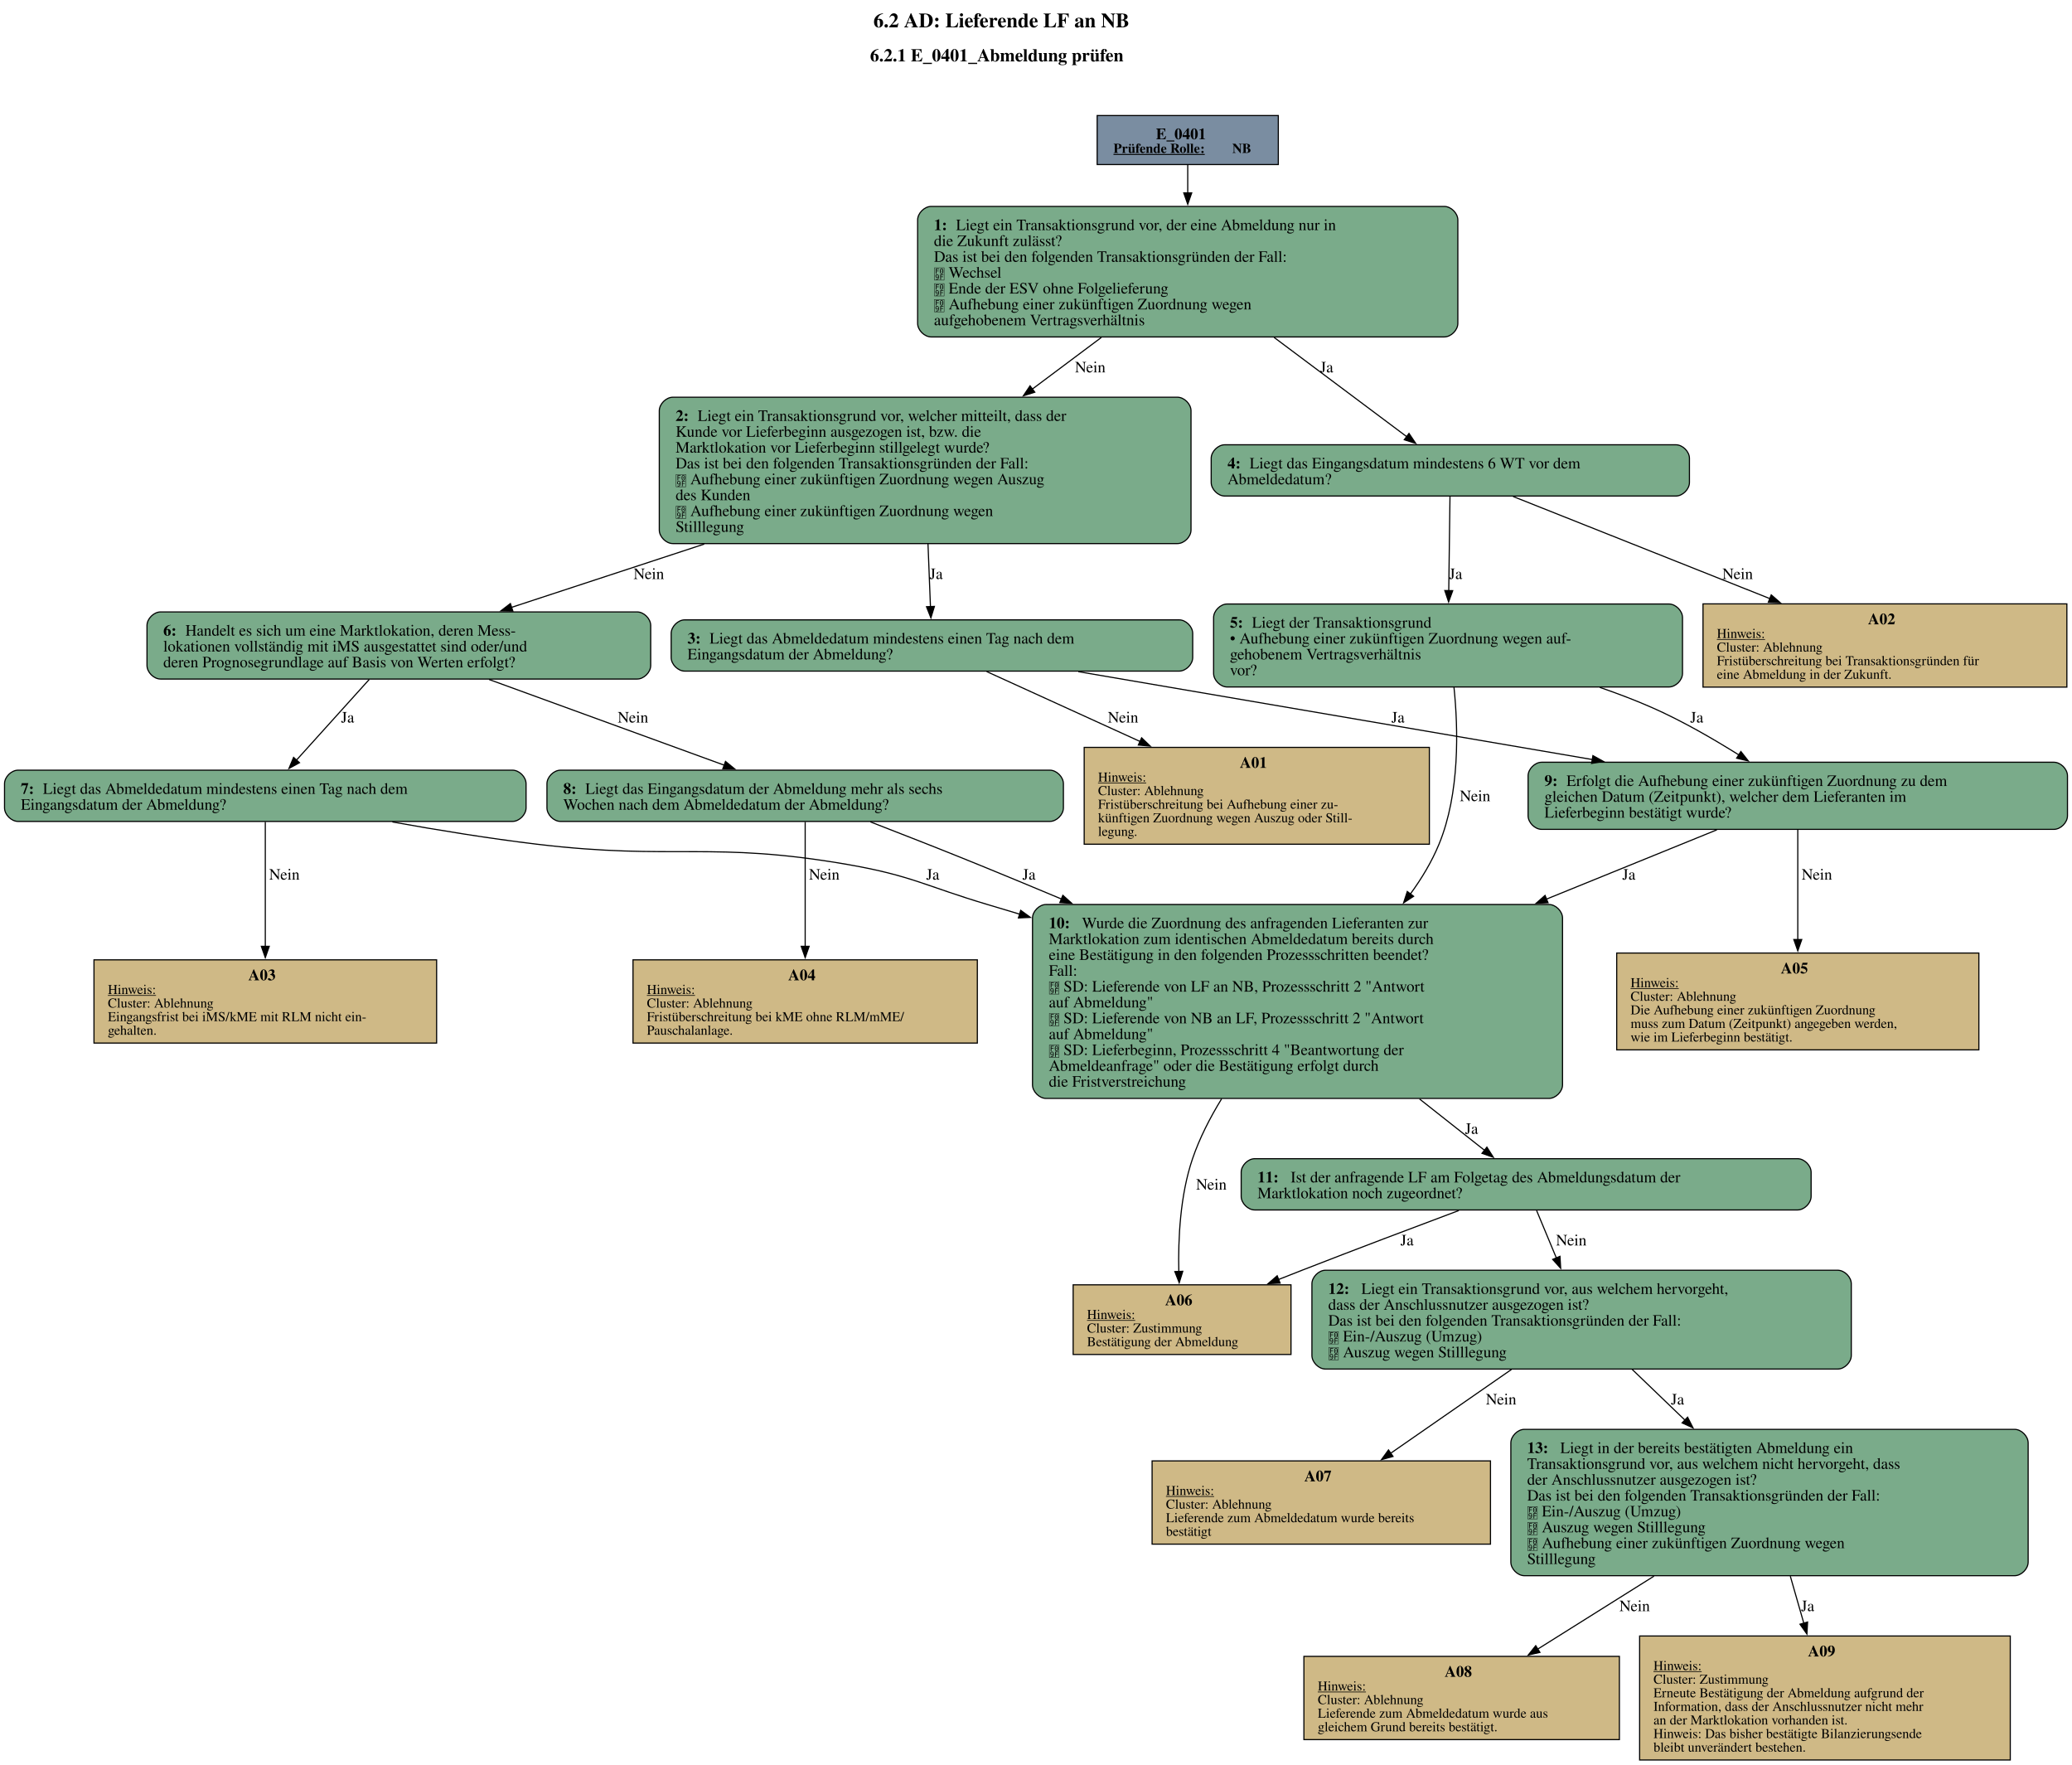
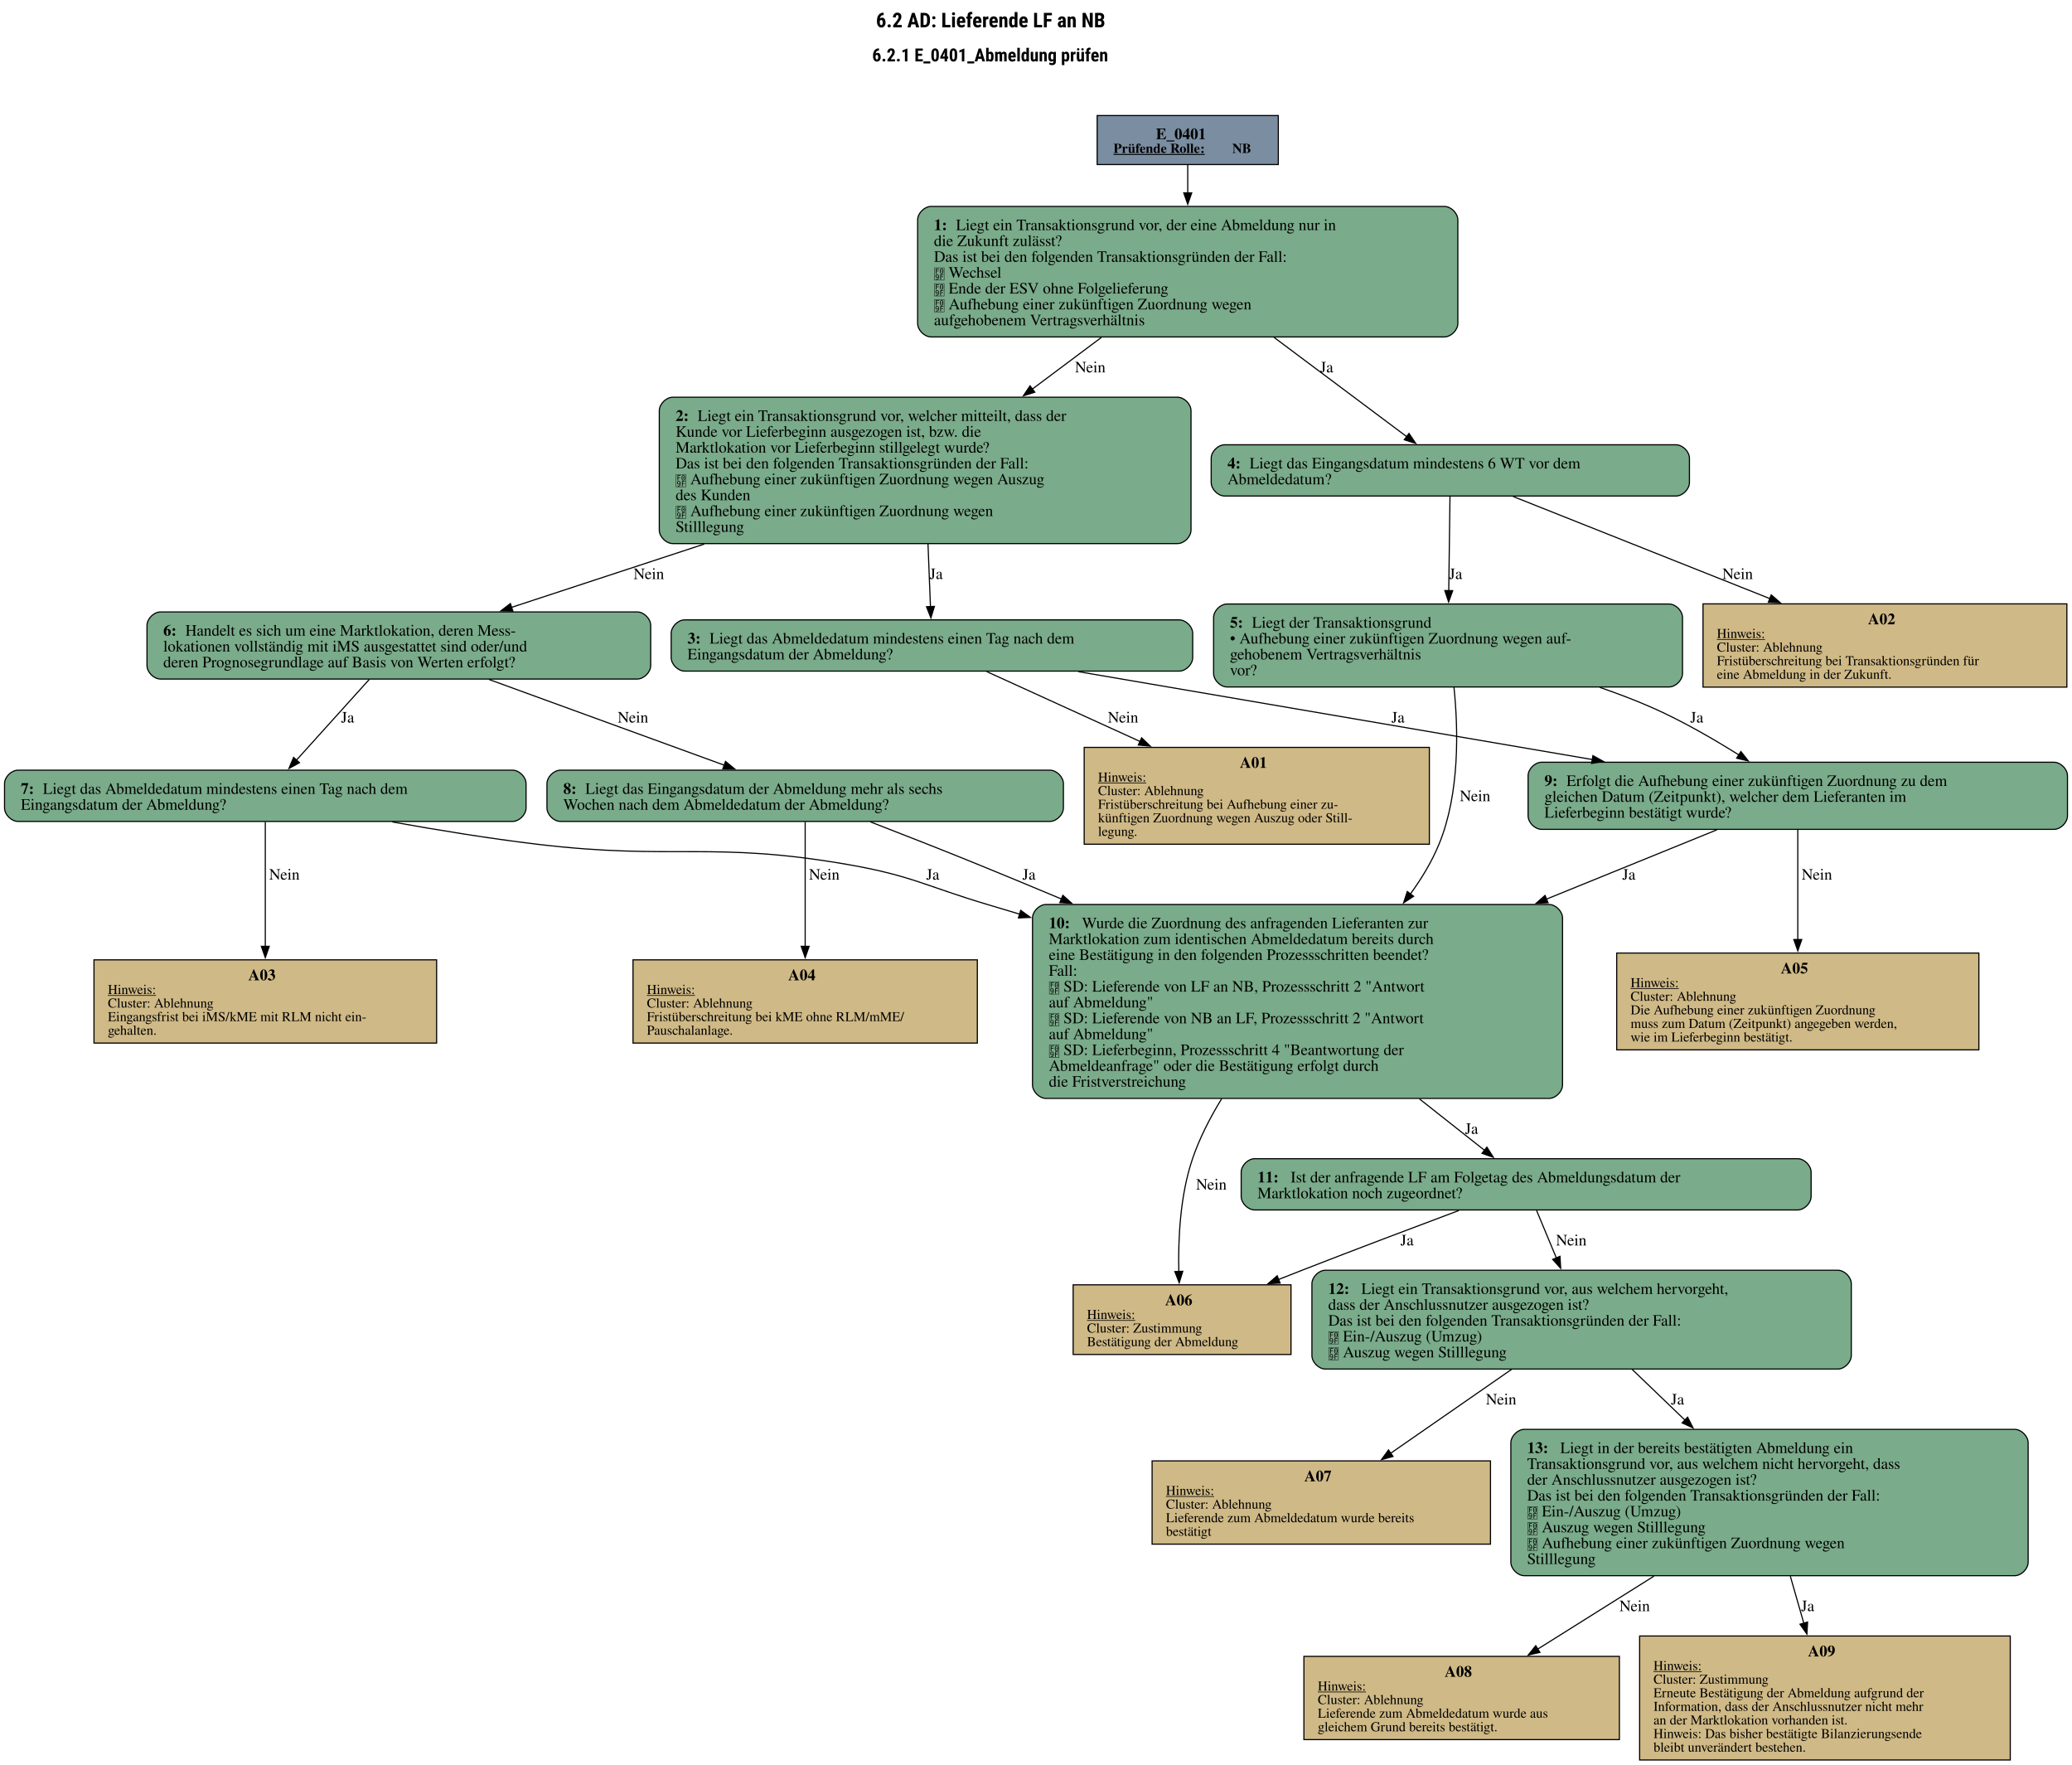
<svg xmlns="http://www.w3.org/2000/svg" width="1440pt" height="1226pt" viewBox="0.00 0.00 1440.00 1225.92">
  <g id="graph0" class="graph" transform="scale(0.786595 0.786595) rotate(0) translate(4 1554.52)">
-     <text text-anchor="start" x="767.71" y="-1530.42" font-family="Times,serif" font-weight="bold" font-size="18.00">6.2 AD: Lieferende LF an NB</text>
-     <text text-anchor="start" x="764.71" y="-1500.32" font-family="Times,serif" font-weight="bold" font-size="16.00">6.2.1 E_0401_Abmeldung prüfen</text>
+     <text text-anchor="start" x="769.96" y="-1530.42" font-family="Roboto Condensed" font-weight="bold" font-size="18.00">6.2 AD: Lieferende LF an NB</text>
+     <text text-anchor="start" x="766.59" y="-1500.32" font-family="Roboto Condensed" font-weight="bold" font-size="16.00">6.2.1 E_0401_Abmeldung prüfen</text>
    <g id="node1" class="node">
      <polygon fill="#7a8da1" stroke="black" points="1125.43,-1452.52 965.38,-1452.52 965.38,-1409.24 1125.43,-1409.24 1125.43,-1452.52" />
      <text text-anchor="start" x="1017.28" y="-1431.58" font-family="Times,serif" font-weight="bold" font-size="14.00">E_0401</text>
      <text text-anchor="start" x="979.78" y="-1419.48" font-family="Times,serif" font-weight="bold" text-decoration="underline" font-size="12.00">Prüfende Rolle:</text>
      <text text-anchor="start" x="1084.78" y="-1419.48" font-family="Times,serif" font-weight="bold" font-size="12.00"> NB</text>
    </g>
    <g id="node2" class="node">
      <path fill="#7aab8a" stroke="black" d="M1272.05,-1372.24C1272.05,-1372.24 818.75,-1372.24 818.75,-1372.24 812.75,-1372.24 806.75,-1366.24 806.75,-1360.24 806.75,-1360.24 806.75,-1268.96 806.75,-1268.96 806.75,-1262.96 812.75,-1256.96 818.75,-1256.96 818.75,-1256.96 1272.05,-1256.96 1272.05,-1256.96 1278.05,-1256.96 1284.05,-1262.96 1284.05,-1268.96 1284.05,-1268.96 1284.05,-1360.24 1284.05,-1360.24 1284.05,-1366.24 1278.05,-1372.24 1272.05,-1372.24" />
      <text text-anchor="start" x="821.15" y="-1351.3" font-family="Times,serif" font-weight="bold" font-size="14.00">1: </text>
      <text text-anchor="start" x="840.65" y="-1351.3" font-family="Times,serif" font-size="14.00">Liegt ein Transaktionsgrund vor, der eine Abmeldung nur in</text>
      <text text-anchor="start" x="821.15" y="-1337.3" font-family="Times,serif" font-size="14.00">die Zukunft zulässt?</text>
      <text text-anchor="start" x="821.15" y="-1323.3" font-family="Times,serif" font-size="14.00">Das ist bei den folgenden Transaktionsgründen der Fall:</text>
      <text text-anchor="start" x="821.15" y="-1309.3" font-family="Times,serif" font-size="14.00"> Wechsel</text>
      <text text-anchor="start" x="821.15" y="-1295.3" font-family="Times,serif" font-size="14.00"> Ende der ESV ohne Folgelieferung</text>
      <text text-anchor="start" x="821.15" y="-1281.3" font-family="Times,serif" font-size="14.00"> Aufhebung einer zukünftigen Zuordnung wegen</text>
      <text text-anchor="start" x="821.15" y="-1267.3" font-family="Times,serif" font-size="14.00">aufgehobenem Vertragsverhältnis</text>
    </g>
    <g id="edge1" class="edge">
      <path fill="none" stroke="black" d="M1045.4,-1408.92C1045.4,-1401.67 1045.4,-1393.1 1045.4,-1384.14" />
      <polygon fill="black" stroke="black" points="1048.9,-1384.17 1045.4,-1374.17 1041.9,-1384.17 1048.9,-1384.17" />
    </g>
    <g id="node3" class="node">
      <path fill="#7aab8a" stroke="black" d="M1036.3,-1203.71C1036.3,-1203.71 590.5,-1203.71 590.5,-1203.71 584.5,-1203.71 578.5,-1197.71 578.5,-1191.71 578.5,-1191.71 578.5,-1086.43 578.5,-1086.43 578.5,-1080.43 584.5,-1074.43 590.5,-1074.43 590.5,-1074.43 1036.3,-1074.43 1036.3,-1074.43 1042.3,-1074.43 1048.3,-1080.43 1048.3,-1086.43 1048.3,-1086.43 1048.3,-1191.71 1048.3,-1191.71 1048.3,-1197.71 1042.3,-1203.71 1036.3,-1203.71" />
      <text text-anchor="start" x="592.9" y="-1182.77" font-family="Times,serif" font-weight="bold" font-size="14.00">2: </text>
      <text text-anchor="start" x="612.4" y="-1182.77" font-family="Times,serif" font-size="14.00">Liegt ein Transaktionsgrund vor, welcher mitteilt, dass der</text>
      <text text-anchor="start" x="592.9" y="-1168.77" font-family="Times,serif" font-size="14.00">Kunde vor Lieferbeginn ausgezogen ist, bzw. die</text>
      <text text-anchor="start" x="592.9" y="-1154.77" font-family="Times,serif" font-size="14.00">Marktlokation vor Lieferbeginn stillgelegt wurde?</text>
      <text text-anchor="start" x="592.9" y="-1140.77" font-family="Times,serif" font-size="14.00">Das ist bei den folgenden Transaktionsgründen der Fall:</text>
      <text text-anchor="start" x="592.9" y="-1126.77" font-family="Times,serif" font-size="14.00"> Aufhebung einer zukünftigen Zuordnung wegen Auszug</text>
      <text text-anchor="start" x="592.9" y="-1112.77" font-family="Times,serif" font-size="14.00">des Kunden</text>
      <text text-anchor="start" x="592.9" y="-1098.77" font-family="Times,serif" font-size="14.00"> Aufhebung einer zukünftigen Zuordnung wegen</text>
      <text text-anchor="start" x="592.9" y="-1084.77" font-family="Times,serif" font-size="14.00">Stilllegung</text>
    </g>
    <g id="edge3" class="edge">
      <path fill="none" stroke="black" d="M969.11,-1256.54C949.56,-1241.91 928.29,-1226 907.93,-1210.78" />
      <polygon fill="black" stroke="black" points="910.28,-1208.16 900.17,-1204.97 906.08,-1213.77 910.28,-1208.16" />
      <text text-anchor="middle" x="959.27" y="-1225.66" font-family="Times,serif" font-size="14.00">Nein</text>
    </g>
    <g id="node6" class="node">
      <path fill="#7aab8a" stroke="black" d="M1476.68,-1161.71C1476.68,-1161.71 1078.12,-1161.71 1078.12,-1161.71 1072.12,-1161.71 1066.12,-1155.71 1066.12,-1149.71 1066.12,-1149.71 1066.12,-1128.43 1066.12,-1128.43 1066.12,-1122.43 1072.12,-1116.43 1078.12,-1116.43 1078.12,-1116.43 1476.68,-1116.43 1476.68,-1116.43 1482.68,-1116.43 1488.68,-1122.43 1488.68,-1128.43 1488.68,-1128.43 1488.68,-1149.71 1488.68,-1149.71 1488.68,-1155.71 1482.68,-1161.71 1476.68,-1161.71" />
      <text text-anchor="start" x="1080.53" y="-1140.77" font-family="Times,serif" font-weight="bold" font-size="14.00">4: </text>
      <text text-anchor="start" x="1100.03" y="-1140.77" font-family="Times,serif" font-size="14.00">Liegt das Eingangsdatum mindestens 6 WT vor dem</text>
      <text text-anchor="start" x="1080.53" y="-1126.77" font-family="Times,serif" font-size="14.00">Abmeldedatum?</text>
    </g>
    <g id="edge2" class="edge">
      <path fill="none" stroke="black" d="M1121.69,-1256.54C1160.99,-1227.14 1207.22,-1192.56 1239.04,-1168.76" />
      <polygon fill="black" stroke="black" points="1240.89,-1171.75 1246.81,-1162.95 1236.7,-1166.14 1240.89,-1171.75" />
      <text text-anchor="middle" x="1168.15" y="-1225.66" font-family="Times,serif" font-size="14.00">Ja</text>
    </g>
    <g id="node4" class="node">
      <path fill="#7aab8a" stroke="black" d="M1037.8,-1007.06C1037.8,-1007.06 601,-1007.06 601,-1007.06 595,-1007.06 589,-1001.06 589,-995.06 589,-995.06 589,-973.78 589,-973.78 589,-967.78 595,-961.78 601,-961.78 601,-961.78 1037.8,-961.78 1037.8,-961.78 1043.8,-961.78 1049.8,-967.78 1049.8,-973.78 1049.8,-973.78 1049.8,-995.06 1049.8,-995.06 1049.8,-1001.06 1043.8,-1007.06 1037.8,-1007.06" />
      <text text-anchor="start" x="603.4" y="-986.12" font-family="Times,serif" font-weight="bold" font-size="14.00">3: </text>
      <text text-anchor="start" x="622.9" y="-986.12" font-family="Times,serif" font-size="14.00">Liegt das Abmeldedatum mindestens einen Tag nach dem</text>
      <text text-anchor="start" x="603.4" y="-972.12" font-family="Times,serif" font-size="14.00">Eingangsdatum der Abmeldung?</text>
    </g>
    <g id="edge4" class="edge">
      <path fill="none" stroke="black" d="M815.91,-1074.22C816.66,-1055.02 817.46,-1034.74 818.1,-1018.42" />
      <polygon fill="black" stroke="black" points="821.58,-1018.94 818.48,-1008.81 814.59,-1018.67 821.58,-1018.94" />
      <text text-anchor="middle" x="823.15" y="-1043.13" font-family="Times,serif" font-size="14.00">Ja</text>
    </g>
    <g id="node9" class="node">
      <path fill="#7aab8a" stroke="black" d="M558.92,-1014.06C558.92,-1014.06 137.88,-1014.06 137.88,-1014.06 131.88,-1014.06 125.87,-1008.06 125.87,-1002.06 125.87,-1002.06 125.87,-966.78 125.87,-966.78 125.87,-960.78 131.87,-954.78 137.87,-954.78 137.87,-954.78 558.92,-954.78 558.92,-954.78 564.92,-954.78 570.92,-960.78 570.92,-966.78 570.92,-966.78 570.92,-1002.06 570.92,-1002.06 570.92,-1008.06 564.92,-1014.06 558.92,-1014.06" />
      <text text-anchor="start" x="140.27" y="-993.12" font-family="Times,serif" font-weight="bold" font-size="14.00">6: </text>
      <text text-anchor="start" x="159.77" y="-993.12" font-family="Times,serif" font-size="14.00">Handelt es sich um eine Marktlokation, deren Mess-</text>
      <text text-anchor="start" x="140.27" y="-979.12" font-family="Times,serif" font-size="14.00">lokationen vollständig mit iMS ausgestattet sind oder/und</text>
      <text text-anchor="start" x="140.27" y="-965.12" font-family="Times,serif" font-size="14.00">deren Prognosegrundlage auf Basis von Werten erfolgt?</text>
    </g>
    <g id="edge5" class="edge">
      <path fill="none" stroke="black" d="M618.22,-1074C559.52,-1054.73 497.57,-1034.39 447.85,-1018.07" />
      <polygon fill="black" stroke="black" points="449.14,-1014.81 438.54,-1015.01 446.95,-1021.46 449.14,-1014.81" />
      <text text-anchor="middle" x="569.27" y="-1043.13" font-family="Times,serif" font-size="14.00">Nein</text>
    </g>
    <g id="node5" class="node">
      <polygon fill="#cfb986" stroke="black" points="1258.89,-894.41 953.91,-894.41 953.91,-808.89 1258.89,-808.89 1258.89,-894.41" />
      <text text-anchor="start" x="1091.4" y="-876.35" font-family="Times,serif" font-weight="bold" font-size="14.00">A01</text>
      <text text-anchor="start" x="966.15" y="-864.25" font-family="Times,serif" text-decoration="underline" font-size="12.00">Hinweis:</text>
      <text text-anchor="start" x="966.15" y="-852.25" font-family="Times,serif" font-size="12.00">Cluster: Ablehnung</text>
      <text text-anchor="start" x="966.15" y="-840.25" font-family="Times,serif" font-size="12.00">Fristüberschreitung bei Aufhebung einer zu-</text>
      <text text-anchor="start" x="966.15" y="-828.25" font-family="Times,serif" font-size="12.00">künftigen Zuordnung wegen Auszug oder Still-</text>
      <text text-anchor="start" x="966.15" y="-816.25" font-family="Times,serif" font-size="12.00">legung.</text>
    </g>
    <g id="edge6" class="edge">
      <path fill="none" stroke="black" d="M867.76,-961.38C904.74,-944.53 957.07,-920.69 1003.3,-899.63" />
      <polygon fill="black" stroke="black" points="1004.65,-902.86 1012.3,-895.53 1001.75,-896.49 1004.65,-902.86" />
      <text text-anchor="middle" x="988.27" y="-916.36" font-family="Times,serif" font-size="14.00">Nein</text>
    </g>
    <g id="node14" class="node">
      <path fill="#7aab8a" stroke="black" d="M1810.68,-881.29C1810.68,-881.29 1358.12,-881.29 1358.12,-881.29 1352.12,-881.29 1346.12,-875.29 1346.12,-869.29 1346.12,-869.29 1346.12,-834.01 1346.12,-834.01 1346.12,-828.01 1352.12,-822.01 1358.12,-822.01 1358.12,-822.01 1810.68,-822.01 1810.68,-822.01 1816.68,-822.01 1822.68,-828.01 1822.68,-834.01 1822.68,-834.01 1822.68,-869.29 1822.68,-869.29 1822.68,-875.29 1816.68,-881.29 1810.68,-881.29" />
      <text text-anchor="start" x="1360.53" y="-860.35" font-family="Times,serif" font-weight="bold" font-size="14.00">9: </text>
      <text text-anchor="start" x="1380.03" y="-860.35" font-family="Times,serif" font-size="14.00">Erfolgt die Aufhebung einer zukünftigen Zuordnung zu dem</text>
      <text text-anchor="start" x="1360.53" y="-846.35" font-family="Times,serif" font-size="14.00">gleichen Datum (Zeitpunkt), welcher dem Lieferanten im</text>
      <text text-anchor="start" x="1360.53" y="-832.35" font-family="Times,serif" font-size="14.00">Lieferbeginn bestätigt wurde?</text>
    </g>
    <g id="edge7" class="edge">
      <path fill="none" stroke="black" d="M948.74,-961.31C1073.39,-940 1263.15,-907.56 1402.91,-883.67" />
      <polygon fill="black" stroke="black" points="1403.39,-887.14 1412.66,-882.01 1402.21,-880.24 1403.39,-887.14" />
      <text text-anchor="middle" x="1231.15" y="-916.36" font-family="Times,serif" font-size="14.00">Ja</text>
    </g>
    <g id="node7" class="node">
      <polygon fill="#cfb986" stroke="black" points="1822.14,-1021.18 1500.66,-1021.18 1500.66,-947.66 1822.14,-947.66 1822.14,-1021.18" />
      <text text-anchor="start" x="1646.4" y="-1003.12" font-family="Times,serif" font-weight="bold" font-size="14.00">A02</text>
      <text text-anchor="start" x="1512.9" y="-991.02" font-family="Times,serif" text-decoration="underline" font-size="12.00">Hinweis:</text>
      <text text-anchor="start" x="1512.9" y="-979.02" font-family="Times,serif" font-size="12.00">Cluster: Ablehnung</text>
      <text text-anchor="start" x="1512.9" y="-967.02" font-family="Times,serif" font-size="12.00">Fristüberschreitung bei Transaktionsgründen für</text>
      <text text-anchor="start" x="1512.9" y="-955.02" font-family="Times,serif" font-size="12.00">eine Abmeldung in der Zukunft.</text>
    </g>
    <g id="edge8" class="edge">
      <path fill="none" stroke="black" d="M1332.83,-1116.04C1392.02,-1092.51 1487.11,-1054.7 1559.8,-1025.81" />
      <polygon fill="black" stroke="black" points="1560.95,-1029.12 1568.95,-1022.17 1558.37,-1022.61 1560.95,-1029.12" />
      <text text-anchor="middle" x="1531.28" y="-1043.13" font-family="Times,serif" font-size="14.00">Nein</text>
    </g>
    <g id="node8" class="node">
      <path fill="#7aab8a" stroke="black" d="M1470.55,-1021.06C1470.55,-1021.06 1080.25,-1021.06 1080.25,-1021.06 1074.25,-1021.06 1068.25,-1015.06 1068.25,-1009.06 1068.25,-1009.06 1068.25,-959.78 1068.25,-959.78 1068.25,-953.78 1074.25,-947.78 1080.25,-947.78 1080.25,-947.78 1470.55,-947.78 1470.55,-947.78 1476.55,-947.78 1482.55,-953.78 1482.55,-959.78 1482.55,-959.78 1482.55,-1009.06 1482.55,-1009.06 1482.55,-1015.06 1476.55,-1021.06 1470.55,-1021.06" />
      <text text-anchor="start" x="1082.65" y="-1000.12" font-family="Times,serif" font-weight="bold" font-size="14.00">5: </text>
      <text text-anchor="start" x="1102.15" y="-1000.12" font-family="Times,serif" font-size="14.00">Liegt der Transaktionsgrund</text>
      <text text-anchor="start" x="1082.65" y="-986.12" font-family="Times,serif" font-size="14.00">• Aufhebung einer zukünftigen Zuordnung wegen auf-</text>
      <text text-anchor="start" x="1082.65" y="-972.12" font-family="Times,serif" font-size="14.00">gehobenem Vertragsverhältnis</text>
      <text text-anchor="start" x="1082.65" y="-958.12" font-family="Times,serif" font-size="14.00">vor?</text>
    </g>
    <g id="edge9" class="edge">
      <path fill="none" stroke="black" d="M1277.11,-1116.2C1276.83,-1094.56 1276.39,-1060.73 1276.02,-1032.9" />
      <polygon fill="black" stroke="black" points="1279.52,-1032.86 1275.89,-1022.91 1272.52,-1032.96 1279.52,-1032.86" />
      <text text-anchor="middle" x="1282.15" y="-1043.13" font-family="Times,serif" font-size="14.00">Ja</text>
    </g>
    <g id="edge10" class="edge">
      <path fill="none" stroke="black" d="M1409.45,-947.43C1425.15,-942.03 1440.77,-936.09 1455.4,-929.66 1481.83,-918.04 1509.52,-902.07 1532.44,-887.69" />
      <polygon fill="black" stroke="black" points="1534.12,-890.77 1540.68,-882.45 1530.36,-884.86 1534.12,-890.77" />
      <text text-anchor="middle" x="1495.15" y="-916.36" font-family="Times,serif" font-size="14.00">Ja</text>
    </g>
    <g id="node16" class="node">
      <path fill="#7aab8a" stroke="black" d="M1364.55,-755.64C1364.55,-755.64 920.25,-755.64 920.25,-755.64 914.25,-755.64 908.25,-749.64 908.25,-743.64 908.25,-743.64 908.25,-596.36 908.25,-596.36 908.25,-590.36 914.25,-584.36 920.25,-584.36 920.25,-584.36 1364.55,-584.36 1364.55,-584.36 1370.55,-584.36 1376.55,-590.36 1376.55,-596.36 1376.55,-596.36 1376.55,-743.64 1376.55,-743.64 1376.55,-749.64 1370.55,-755.64 1364.55,-755.64" />
      <text text-anchor="start" x="922.65" y="-734.7" font-family="Times,serif" font-weight="bold" font-size="14.00">10: </text>
      <text text-anchor="start" x="951.9" y="-734.7" font-family="Times,serif" font-size="14.00">Wurde die Zuordnung des anfragenden Lieferanten zur</text>
      <text text-anchor="start" x="922.65" y="-720.7" font-family="Times,serif" font-size="14.00">Marktlokation zum identischen Abmeldedatum bereits durch</text>
      <text text-anchor="start" x="922.65" y="-706.7" font-family="Times,serif" font-size="14.00">eine Bestätigung in den folgenden Prozessschritten beendet?</text>
      <text text-anchor="start" x="922.65" y="-692.7" font-family="Times,serif" font-size="14.00">Fall:</text>
      <text text-anchor="start" x="922.65" y="-678.7" font-family="Times,serif" font-size="14.00"> SD: Lieferende von LF an NB, Prozessschritt 2 "Antwort</text>
      <text text-anchor="start" x="922.65" y="-664.7" font-family="Times,serif" font-size="14.00">auf Abmeldung"</text>
      <text text-anchor="start" x="922.65" y="-650.7" font-family="Times,serif" font-size="14.00"> SD: Lieferende von NB an LF, Prozessschritt 2 "Antwort</text>
      <text text-anchor="start" x="922.65" y="-636.7" font-family="Times,serif" font-size="14.00">auf Abmeldung"</text>
      <text text-anchor="start" x="922.65" y="-622.7" font-family="Times,serif" font-size="14.00"> SD: Lieferbeginn, Prozessschritt 4 "Beantwortung der</text>
      <text text-anchor="start" x="922.65" y="-608.7" font-family="Times,serif" font-size="14.00">Abmeldeanfrage" oder die Bestätigung erfolgt durch</text>
      <text text-anchor="start" x="922.65" y="-594.7" font-family="Times,serif" font-size="14.00">die Fristverstreichung</text>
    </g>
    <g id="edge11" class="edge">
      <path fill="none" stroke="black" d="M1280.64,-947.47C1284.39,-911.07 1285.96,-853.9 1267.4,-808.89 1261.03,-793.45 1252.14,-778.63 1242.01,-764.8" />
      <polygon fill="black" stroke="black" points="1244.95,-762.89 1236.1,-757.06 1239.39,-767.13 1244.95,-762.89" />
      <text text-anchor="middle" x="1299.28" y="-846.97" font-family="Times,serif" font-size="14.00">Nein</text>
    </g>
    <g id="node10" class="node">
      <path fill="#7aab8a" stroke="black" d="M448.8,-874.29C448.8,-874.29 12,-874.29 12,-874.29 6,-874.29 0,-868.29 0,-862.29 0,-862.29 0,-841.01 0,-841.01 0,-835.01 6,-829.01 12,-829.01 12,-829.01 448.8,-829.01 448.8,-829.01 454.8,-829.01 460.8,-835.01 460.8,-841.01 460.8,-841.01 460.8,-862.29 460.8,-862.29 460.8,-868.29 454.8,-874.29 448.8,-874.29" />
      <text text-anchor="start" x="14.4" y="-853.35" font-family="Times,serif" font-weight="bold" font-size="14.00">7: </text>
      <text text-anchor="start" x="33.9" y="-853.35" font-family="Times,serif" font-size="14.00">Liegt das Abmeldedatum mindestens einen Tag nach dem</text>
      <text text-anchor="start" x="14.4" y="-839.35" font-family="Times,serif" font-size="14.00">Eingangsdatum der Abmeldung?</text>
    </g>
    <g id="edge12" class="edge">
      <path fill="none" stroke="black" d="M322.21,-954.4C303.12,-933.23 277.3,-904.62 257.9,-883.13" />
      <polygon fill="black" stroke="black" points="260.6,-880.89 251.3,-875.81 255.4,-885.58 260.6,-880.89" />
      <text text-anchor="middle" x="303.15" y="-916.36" font-family="Times,serif" font-size="14.00">Ja</text>
    </g>
    <g id="node12" class="node">
      <path fill="#7aab8a" stroke="black" d="M923.55,-874.29C923.55,-874.29 491.25,-874.29 491.25,-874.29 485.25,-874.29 479.25,-868.29 479.25,-862.29 479.25,-862.29 479.25,-841.01 479.25,-841.01 479.25,-835.01 485.25,-829.01 491.25,-829.01 491.25,-829.01 923.55,-829.01 923.55,-829.01 929.55,-829.01 935.55,-835.01 935.55,-841.01 935.55,-841.01 935.55,-862.29 935.55,-862.29 935.55,-868.29 929.55,-874.29 923.55,-874.29" />
      <text text-anchor="start" x="493.65" y="-853.35" font-family="Times,serif" font-weight="bold" font-size="14.00">8: </text>
      <text text-anchor="start" x="513.15" y="-853.35" font-family="Times,serif" font-size="14.00">Liegt das Eingangsdatum der Abmeldung mehr als sechs</text>
      <text text-anchor="start" x="493.65" y="-839.35" font-family="Times,serif" font-size="14.00">Wochen nach dem Abmeldedatum der Abmeldung?</text>
    </g>
    <g id="edge13" class="edge">
      <path fill="none" stroke="black" d="M428.07,-954.4C490.33,-931.72 576.09,-900.48 636.1,-878.62" />
      <polygon fill="black" stroke="black" points="637,-882.02 645.2,-875.31 634.61,-875.44 637,-882.02" />
      <text text-anchor="middle" x="555.27" y="-916.36" font-family="Times,serif" font-size="14.00">Nein</text>
    </g>
    <g id="node11" class="node">
      <polygon fill="#cfb986" stroke="black" points="381.76,-706.76 79.03,-706.76 79.03,-633.24 381.76,-633.24 381.76,-706.76" />
      <text text-anchor="start" x="215.4" y="-688.7" font-family="Times,serif" font-weight="bold" font-size="14.00">A03</text>
      <text text-anchor="start" x="91.28" y="-676.6" font-family="Times,serif" text-decoration="underline" font-size="12.00">Hinweis:</text>
      <text text-anchor="start" x="91.28" y="-664.6" font-family="Times,serif" font-size="12.00">Cluster: Ablehnung</text>
      <text text-anchor="start" x="91.28" y="-652.6" font-family="Times,serif" font-size="12.00">Eingangsfrist bei iMS/kME mit RLM nicht ein-</text>
      <text text-anchor="start" x="91.28" y="-640.6" font-family="Times,serif" font-size="12.00">gehalten.</text>
    </g>
    <g id="edge14" class="edge">
      <path fill="none" stroke="black" d="M230.4,-828.62C230.4,-801.31 230.4,-754.02 230.4,-718.34" />
      <polygon fill="black" stroke="black" points="233.9,-718.72 230.4,-708.72 226.9,-718.72 233.9,-718.72" />
      <text text-anchor="middle" x="247.28" y="-777.59" font-family="Times,serif" font-size="14.00">Nein</text>
    </g>
    <g id="edge15" class="edge">
      <path fill="none" stroke="black" d="M342.67,-828.56C382.83,-821.33 428.51,-813.89 470.4,-808.89 592.02,-794.37 624.73,-811.88 745.4,-790.89 801.43,-781.14 813.9,-771.87 868.4,-755.64 877.76,-752.85 887.3,-750 896.92,-747.1" />
      <polygon fill="black" stroke="black" points="897.82,-750.48 906.38,-744.24 895.8,-743.78 897.82,-750.48" />
      <text text-anchor="middle" x="820.15" y="-777.59" font-family="Times,serif" font-size="14.00">Ja</text>
    </g>
    <g id="node13" class="node">
      <polygon fill="#cfb986" stroke="black" points="859.51,-706.76 555.28,-706.76 555.28,-633.24 859.51,-633.24 859.51,-706.76" />
      <text text-anchor="start" x="692.4" y="-688.7" font-family="Times,serif" font-weight="bold" font-size="14.00">A04</text>
      <text text-anchor="start" x="567.52" y="-676.6" font-family="Times,serif" text-decoration="underline" font-size="12.00">Hinweis:</text>
      <text text-anchor="start" x="567.52" y="-664.6" font-family="Times,serif" font-size="12.00">Cluster: Ablehnung</text>
      <text text-anchor="start" x="567.52" y="-652.6" font-family="Times,serif" font-size="12.00">Fristüberschreitung bei kME ohne RLM/mME/</text>
      <text text-anchor="start" x="567.52" y="-640.6" font-family="Times,serif" font-size="12.00">Pauschalanlage.</text>
    </g>
    <g id="edge16" class="edge">
      <path fill="none" stroke="black" d="M707.4,-828.62C707.4,-801.31 707.4,-754.02 707.4,-718.34" />
      <polygon fill="black" stroke="black" points="710.9,-718.72 707.4,-708.72 703.9,-718.72 710.9,-718.72" />
      <text text-anchor="middle" x="724.27" y="-777.59" font-family="Times,serif" font-size="14.00">Nein</text>
    </g>
    <g id="edge17" class="edge">
      <path fill="none" stroke="black" d="M764.96,-828.63C793.71,-817.52 828.98,-803.7 860.4,-790.89 884.21,-781.18 909.09,-770.86 933.78,-760.51" />
      <polygon fill="black" stroke="black" points="935.08,-763.76 942.95,-756.66 932.37,-757.3 935.08,-763.76" />
      <text text-anchor="middle" x="905.15" y="-777.59" font-family="Times,serif" font-size="14.00">Ja</text>
    </g>
    <g id="node15" class="node">
      <polygon fill="#cfb986" stroke="black" points="1744.39,-712.76 1424.41,-712.76 1424.41,-627.24 1744.39,-627.24 1744.39,-712.76" />
      <text text-anchor="start" x="1569.4" y="-694.7" font-family="Times,serif" font-weight="bold" font-size="14.00">A05</text>
      <text text-anchor="start" x="1436.65" y="-682.6" font-family="Times,serif" text-decoration="underline" font-size="12.00">Hinweis:</text>
      <text text-anchor="start" x="1436.65" y="-670.6" font-family="Times,serif" font-size="12.00">Cluster: Ablehnung</text>
      <text text-anchor="start" x="1436.65" y="-658.6" font-family="Times,serif" font-size="12.00">Die Aufhebung einer zukünftigen Zuordnung</text>
      <text text-anchor="start" x="1436.65" y="-646.6" font-family="Times,serif" font-size="12.00">muss zum Datum (Zeitpunkt) angegeben werden,</text>
      <text text-anchor="start" x="1436.65" y="-634.6" font-family="Times,serif" font-size="12.00">wie im Lieferbeginn bestätigt.</text>
    </g>
    <g id="edge18" class="edge">
      <path fill="none" stroke="black" d="M1584.4,-821.79C1584.4,-795.64 1584.4,-756.44 1584.4,-724.57" />
      <polygon fill="black" stroke="black" points="1587.9,-724.7 1584.4,-714.7 1580.9,-724.7 1587.9,-724.7" />
      <text text-anchor="middle" x="1601.28" y="-777.59" font-family="Times,serif" font-size="14.00">Nein</text>
    </g>
    <g id="edge19" class="edge">
      <path fill="none" stroke="black" d="M1512.89,-821.59C1471.46,-804.75 1416.84,-782.54 1362.3,-760.38" />
      <polygon fill="black" stroke="black" points="1363.74,-757.19 1353.16,-756.66 1361.11,-763.67 1363.74,-757.19" />
      <text text-anchor="middle" x="1435.15" y="-777.59" font-family="Times,serif" font-size="14.00">Ja</text>
    </g>
    <g id="node17" class="node">
      <polygon fill="#cfb986" stroke="black" points="1136.64,-419.7 944.16,-419.7 944.16,-358.18 1136.64,-358.18 1136.64,-419.7" />
      <text text-anchor="start" x="1025.4" y="-401.64" font-family="Times,serif" font-weight="bold" font-size="14.00">A06</text>
      <text text-anchor="start" x="956.4" y="-389.54" font-family="Times,serif" text-decoration="underline" font-size="12.00">Hinweis:</text>
      <text text-anchor="start" x="956.4" y="-377.54" font-family="Times,serif" font-size="12.00">Cluster: Zustimmung</text>
      <text text-anchor="start" x="956.4" y="-365.54" font-family="Times,serif" font-size="12.00">Bestätigung der Abmeldung</text>
    </g>
    <g id="edge21" class="edge">
      <path fill="none" stroke="black" d="M1075.36,-584.04C1065.08,-567.3 1055.84,-549.27 1049.65,-531.11 1038.64,-498.83 1036.85,-460.03 1037.52,-431.28" />
      <polygon fill="black" stroke="black" points="1041.01,-431.65 1037.87,-421.53 1034.01,-431.4 1041.01,-431.65" />
      <text text-anchor="middle" x="1066.28" y="-503.79" font-family="Times,serif" font-size="14.00">Nein</text>
    </g>
    <g id="node18" class="node">
      <path fill="#7aab8a" stroke="black" d="M1584.18,-531.11C1584.18,-531.11 1104.62,-531.11 1104.62,-531.11 1098.62,-531.11 1092.62,-525.11 1092.62,-519.11 1092.62,-519.11 1092.62,-497.83 1092.62,-497.83 1092.62,-491.83 1098.62,-485.83 1104.62,-485.83 1104.62,-485.83 1584.18,-485.83 1584.18,-485.83 1590.18,-485.83 1596.18,-491.83 1596.18,-497.83 1596.18,-497.83 1596.18,-519.11 1596.18,-519.11 1596.18,-525.11 1590.18,-531.11 1584.18,-531.11" />
      <text text-anchor="start" x="1107.03" y="-510.17" font-family="Times,serif" font-weight="bold" font-size="14.00">11: </text>
      <text text-anchor="start" x="1136.28" y="-510.17" font-family="Times,serif" font-size="14.00">Ist der anfragende LF am Folgetag des Abmeldungsdatum der</text>
      <text text-anchor="start" x="1107.03" y="-496.17" font-family="Times,serif" font-size="14.00">Marktlokation noch zugeordnet?</text>
    </g>
    <g id="edge20" class="edge">
      <path fill="none" stroke="black" d="M1250.2,-583.86C1270.98,-567.45 1291.38,-551.34 1307.85,-538.34" />
      <polygon fill="black" stroke="black" points="1309.71,-541.33 1315.39,-532.38 1305.37,-535.84 1309.71,-541.33" />
      <text text-anchor="middle" x="1296.15" y="-553.06" font-family="Times,serif" font-size="14.00">Ja</text>
    </g>
    <g id="edge23" class="edge">
      <path fill="none" stroke="black" d="M1284.93,-485.34C1245.54,-470.6 1192.79,-450.68 1146.4,-432.58 1139.57,-429.92 1132.51,-427.13 1125.41,-424.32" />
      <polygon fill="black" stroke="black" points="1127.02,-421.19 1116.43,-420.75 1124.43,-427.7 1127.02,-421.19" />
      <text text-anchor="middle" x="1239.15" y="-454.53" font-family="Times,serif" font-size="14.00">Ja</text>
    </g>
    <g id="node19" class="node">
      <path fill="#7aab8a" stroke="black" d="M1619.68,-432.58C1619.68,-432.58 1167.12,-432.58 1167.12,-432.58 1161.12,-432.58 1155.12,-426.58 1155.12,-420.58 1155.12,-420.58 1155.12,-357.3 1155.12,-357.3 1155.12,-351.3 1161.12,-345.3 1167.12,-345.3 1167.12,-345.3 1619.68,-345.3 1619.68,-345.3 1625.68,-345.3 1631.68,-351.3 1631.68,-357.3 1631.68,-357.3 1631.68,-420.58 1631.68,-420.58 1631.68,-426.58 1625.68,-432.58 1619.68,-432.58" />
      <text text-anchor="start" x="1169.53" y="-411.64" font-family="Times,serif" font-weight="bold" font-size="14.00">12: </text>
      <text text-anchor="start" x="1198.78" y="-411.64" font-family="Times,serif" font-size="14.00">Liegt ein Transaktionsgrund vor, aus welchem hervorgeht,</text>
      <text text-anchor="start" x="1169.53" y="-397.64" font-family="Times,serif" font-size="14.00">dass der Anschlussnutzer ausgezogen ist?</text>
      <text text-anchor="start" x="1169.53" y="-383.64" font-family="Times,serif" font-size="14.00">Das ist bei den folgenden Transaktionsgründen der Fall:</text>
      <text text-anchor="start" x="1169.53" y="-369.64" font-family="Times,serif" font-size="14.00"> Ein-/Auszug (Umzug)</text>
      <text text-anchor="start" x="1169.53" y="-355.64" font-family="Times,serif" font-size="14.00"> Auszug wegen Stilllegung</text>
    </g>
    <g id="edge22" class="edge">
      <path fill="none" stroke="black" d="M1353.62,-485.36C1358.57,-473.48 1364.91,-458.28 1371.06,-443.51" />
      <polygon fill="black" stroke="black" points="1374.29,-444.87 1374.91,-434.29 1367.83,-442.17 1374.29,-444.87" />
      <text text-anchor="middle" x="1384.28" y="-454.53" font-family="Times,serif" font-size="14.00">Nein</text>
    </g>
    <g id="node20" class="node">
      <polygon fill="#cfb986" stroke="black" points="1312.89,-264.17 1013.91,-264.17 1013.91,-190.65 1312.89,-190.65 1312.89,-264.17" />
      <text text-anchor="start" x="1148.4" y="-246.11" font-family="Times,serif" font-weight="bold" font-size="14.00">A07</text>
      <text text-anchor="start" x="1026.15" y="-234.01" font-family="Times,serif" text-decoration="underline" font-size="12.00">Hinweis:</text>
      <text text-anchor="start" x="1026.15" y="-222.01" font-family="Times,serif" font-size="12.00">Cluster: Ablehnung</text>
      <text text-anchor="start" x="1026.15" y="-210.01" font-family="Times,serif" font-size="12.00">Lieferende zum Abmeldedatum wurde bereits</text>
      <text text-anchor="start" x="1026.15" y="-198.01" font-family="Times,serif" font-size="12.00">bestätigt</text>
    </g>
    <g id="edge24" class="edge">
      <path fill="none" stroke="black" d="M1331.46,-344.98C1298.26,-321.95 1257.5,-293.68 1224.44,-270.75" />
      <polygon fill="black" stroke="black" points="1226.78,-268.11 1216.57,-265.29 1222.79,-273.87 1226.78,-268.11" />
      <text text-anchor="middle" x="1322.28" y="-314" font-family="Times,serif" font-size="14.00">Nein</text>
    </g>
    <g id="node21" class="node">
      <path fill="#7aab8a" stroke="black" d="M1775.93,-292.05C1775.93,-292.05 1342.88,-292.05 1342.88,-292.05 1336.88,-292.05 1330.88,-286.05 1330.88,-280.05 1330.88,-280.05 1330.88,-174.77 1330.88,-174.77 1330.88,-168.77 1336.88,-162.77 1342.88,-162.77 1342.88,-162.77 1775.93,-162.77 1775.93,-162.77 1781.93,-162.77 1787.93,-168.77 1787.93,-174.77 1787.93,-174.77 1787.93,-280.05 1787.93,-280.05 1787.93,-286.05 1781.93,-292.05 1775.93,-292.05" />
      <text text-anchor="start" x="1345.28" y="-271.11" font-family="Times,serif" font-weight="bold" font-size="14.00">13: </text>
      <text text-anchor="start" x="1374.53" y="-271.11" font-family="Times,serif" font-size="14.00">Liegt in der bereits bestätigten Abmeldung ein</text>
      <text text-anchor="start" x="1345.28" y="-257.11" font-family="Times,serif" font-size="14.00">Transaktionsgrund vor, aus welchem nicht hervorgeht, dass</text>
      <text text-anchor="start" x="1345.28" y="-243.11" font-family="Times,serif" font-size="14.00">der Anschlussnutzer ausgezogen ist?</text>
      <text text-anchor="start" x="1345.28" y="-229.11" font-family="Times,serif" font-size="14.00">Das ist bei den folgenden Transaktionsgründen der Fall:</text>
      <text text-anchor="start" x="1345.28" y="-215.11" font-family="Times,serif" font-size="14.00"> Ein-/Auszug (Umzug)</text>
      <text text-anchor="start" x="1345.28" y="-201.11" font-family="Times,serif" font-size="14.00"> Auszug wegen Stilllegung</text>
      <text text-anchor="start" x="1345.28" y="-187.11" font-family="Times,serif" font-size="14.00"> Aufhebung einer zukünftigen Zuordnung wegen</text>
      <text text-anchor="start" x="1345.28" y="-173.11" font-family="Times,serif" font-size="14.00">Stilllegung</text>
    </g>
    <g id="edge25" class="edge">
      <path fill="none" stroke="black" d="M1437.88,-345.19C1452.28,-331.36 1468.66,-315.62 1484.63,-300.27" />
      <polygon fill="black" stroke="black" points="1487.05,-302.79 1491.84,-293.34 1482.2,-297.75 1487.05,-302.79" />
      <text text-anchor="middle" x="1478.15" y="-314" font-family="Times,serif" font-size="14.00">Ja</text>
    </g>
    <g id="node22" class="node">
      <polygon fill="#cfb986" stroke="black" points="1426.77,-91.52 1148.04,-91.52 1148.04,-18 1426.77,-18 1426.77,-91.52" />
      <text text-anchor="start" x="1272.4" y="-73.46" font-family="Times,serif" font-weight="bold" font-size="14.00">A08</text>
      <text text-anchor="start" x="1160.28" y="-61.36" font-family="Times,serif" text-decoration="underline" font-size="12.00">Hinweis:</text>
      <text text-anchor="start" x="1160.28" y="-49.36" font-family="Times,serif" font-size="12.00">Cluster: Ablehnung</text>
      <text text-anchor="start" x="1160.28" y="-37.36" font-family="Times,serif" font-size="12.00">Lieferende zum Abmeldedatum wurde aus</text>
      <text text-anchor="start" x="1160.28" y="-25.36" font-family="Times,serif" font-size="12.00">gleichem Grund bereits bestätigt.</text>
    </g>
    <g id="edge26" class="edge">
      <path fill="none" stroke="black" d="M1457.34,-162.38C1422.92,-140.78 1385.39,-117.24 1354.38,-97.78" />
      <polygon fill="black" stroke="black" points="1356.59,-95.04 1346.26,-92.69 1352.87,-100.97 1356.59,-95.04" />
      <text text-anchor="middle" x="1440.28" y="-131.47" font-family="Times,serif" font-size="14.00">Nein</text>
    </g>
    <g id="node23" class="node">
      <polygon fill="#cfb986" stroke="black" points="1772.14,-109.52 1444.66,-109.52 1444.66,0 1772.14,0 1772.14,-109.52" />
      <text text-anchor="start" x="1593.4" y="-91.46" font-family="Times,serif" font-weight="bold" font-size="14.00">A09</text>
      <text text-anchor="start" x="1456.9" y="-79.36" font-family="Times,serif" text-decoration="underline" font-size="12.00">Hinweis:</text>
      <text text-anchor="start" x="1456.9" y="-67.36" font-family="Times,serif" font-size="12.00">Cluster: Zustimmung</text>
      <text text-anchor="start" x="1456.9" y="-55.36" font-family="Times,serif" font-size="12.00">Erneute Bestätigung der Abmeldung aufgrund der</text>
      <text text-anchor="start" x="1456.9" y="-43.36" font-family="Times,serif" font-size="12.00">Information, dass der Anschlussnutzer nicht mehr</text>
      <text text-anchor="start" x="1456.9" y="-31.36" font-family="Times,serif" font-size="12.00">an der Marktlokation vorhanden ist.</text>
      <text text-anchor="start" x="1456.9" y="-19.36" font-family="Times,serif" font-size="12.00">Hinweis: Das bisher bestätigte Bilanzierungsende</text>
      <text text-anchor="start" x="1456.9" y="-7.36" font-family="Times,serif" font-size="12.00">bleibt unverändert bestehen.</text>
    </g>
    <g id="edge27" class="edge">
      <path fill="none" stroke="black" d="M1577.79,-162.38C1581.71,-148.72 1585.85,-134.29 1589.78,-120.6" />
      <polygon fill="black" stroke="black" points="1593.06,-121.85 1592.46,-111.27 1586.34,-119.92 1593.06,-121.85" />
      <text text-anchor="middle" x="1593.15" y="-131.47" font-family="Times,serif" font-size="14.00">Ja</text>
    </g>
  </g>
</svg>
